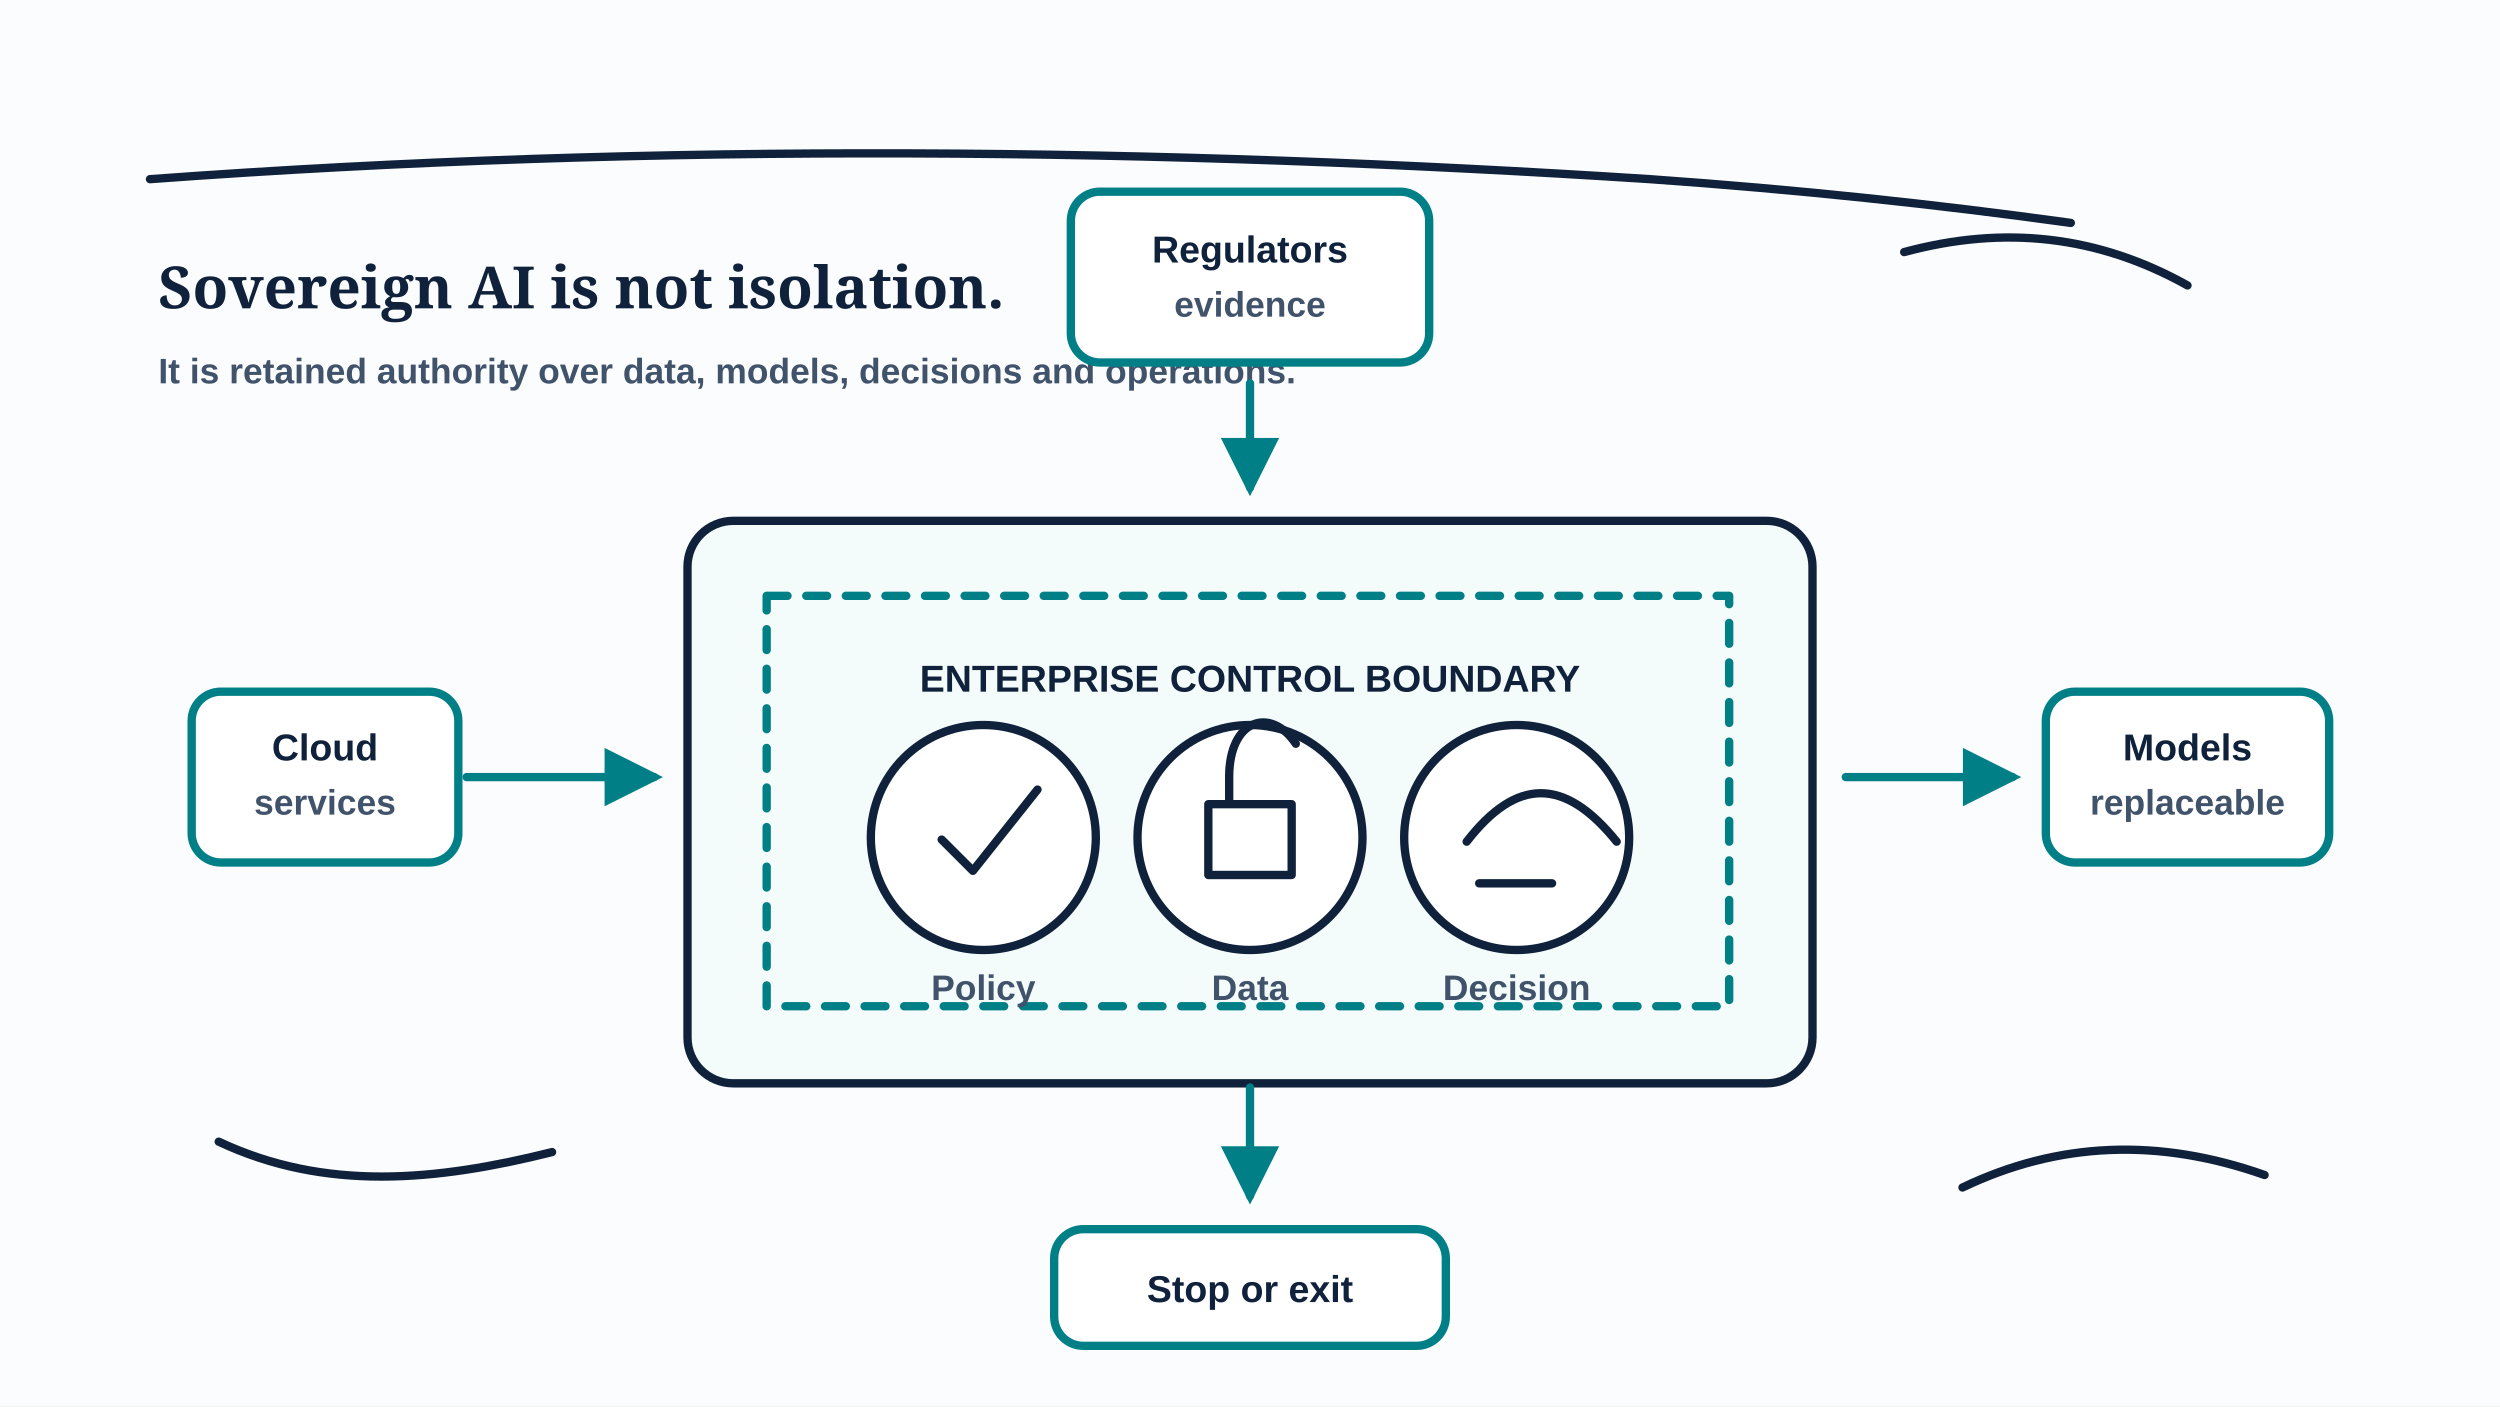
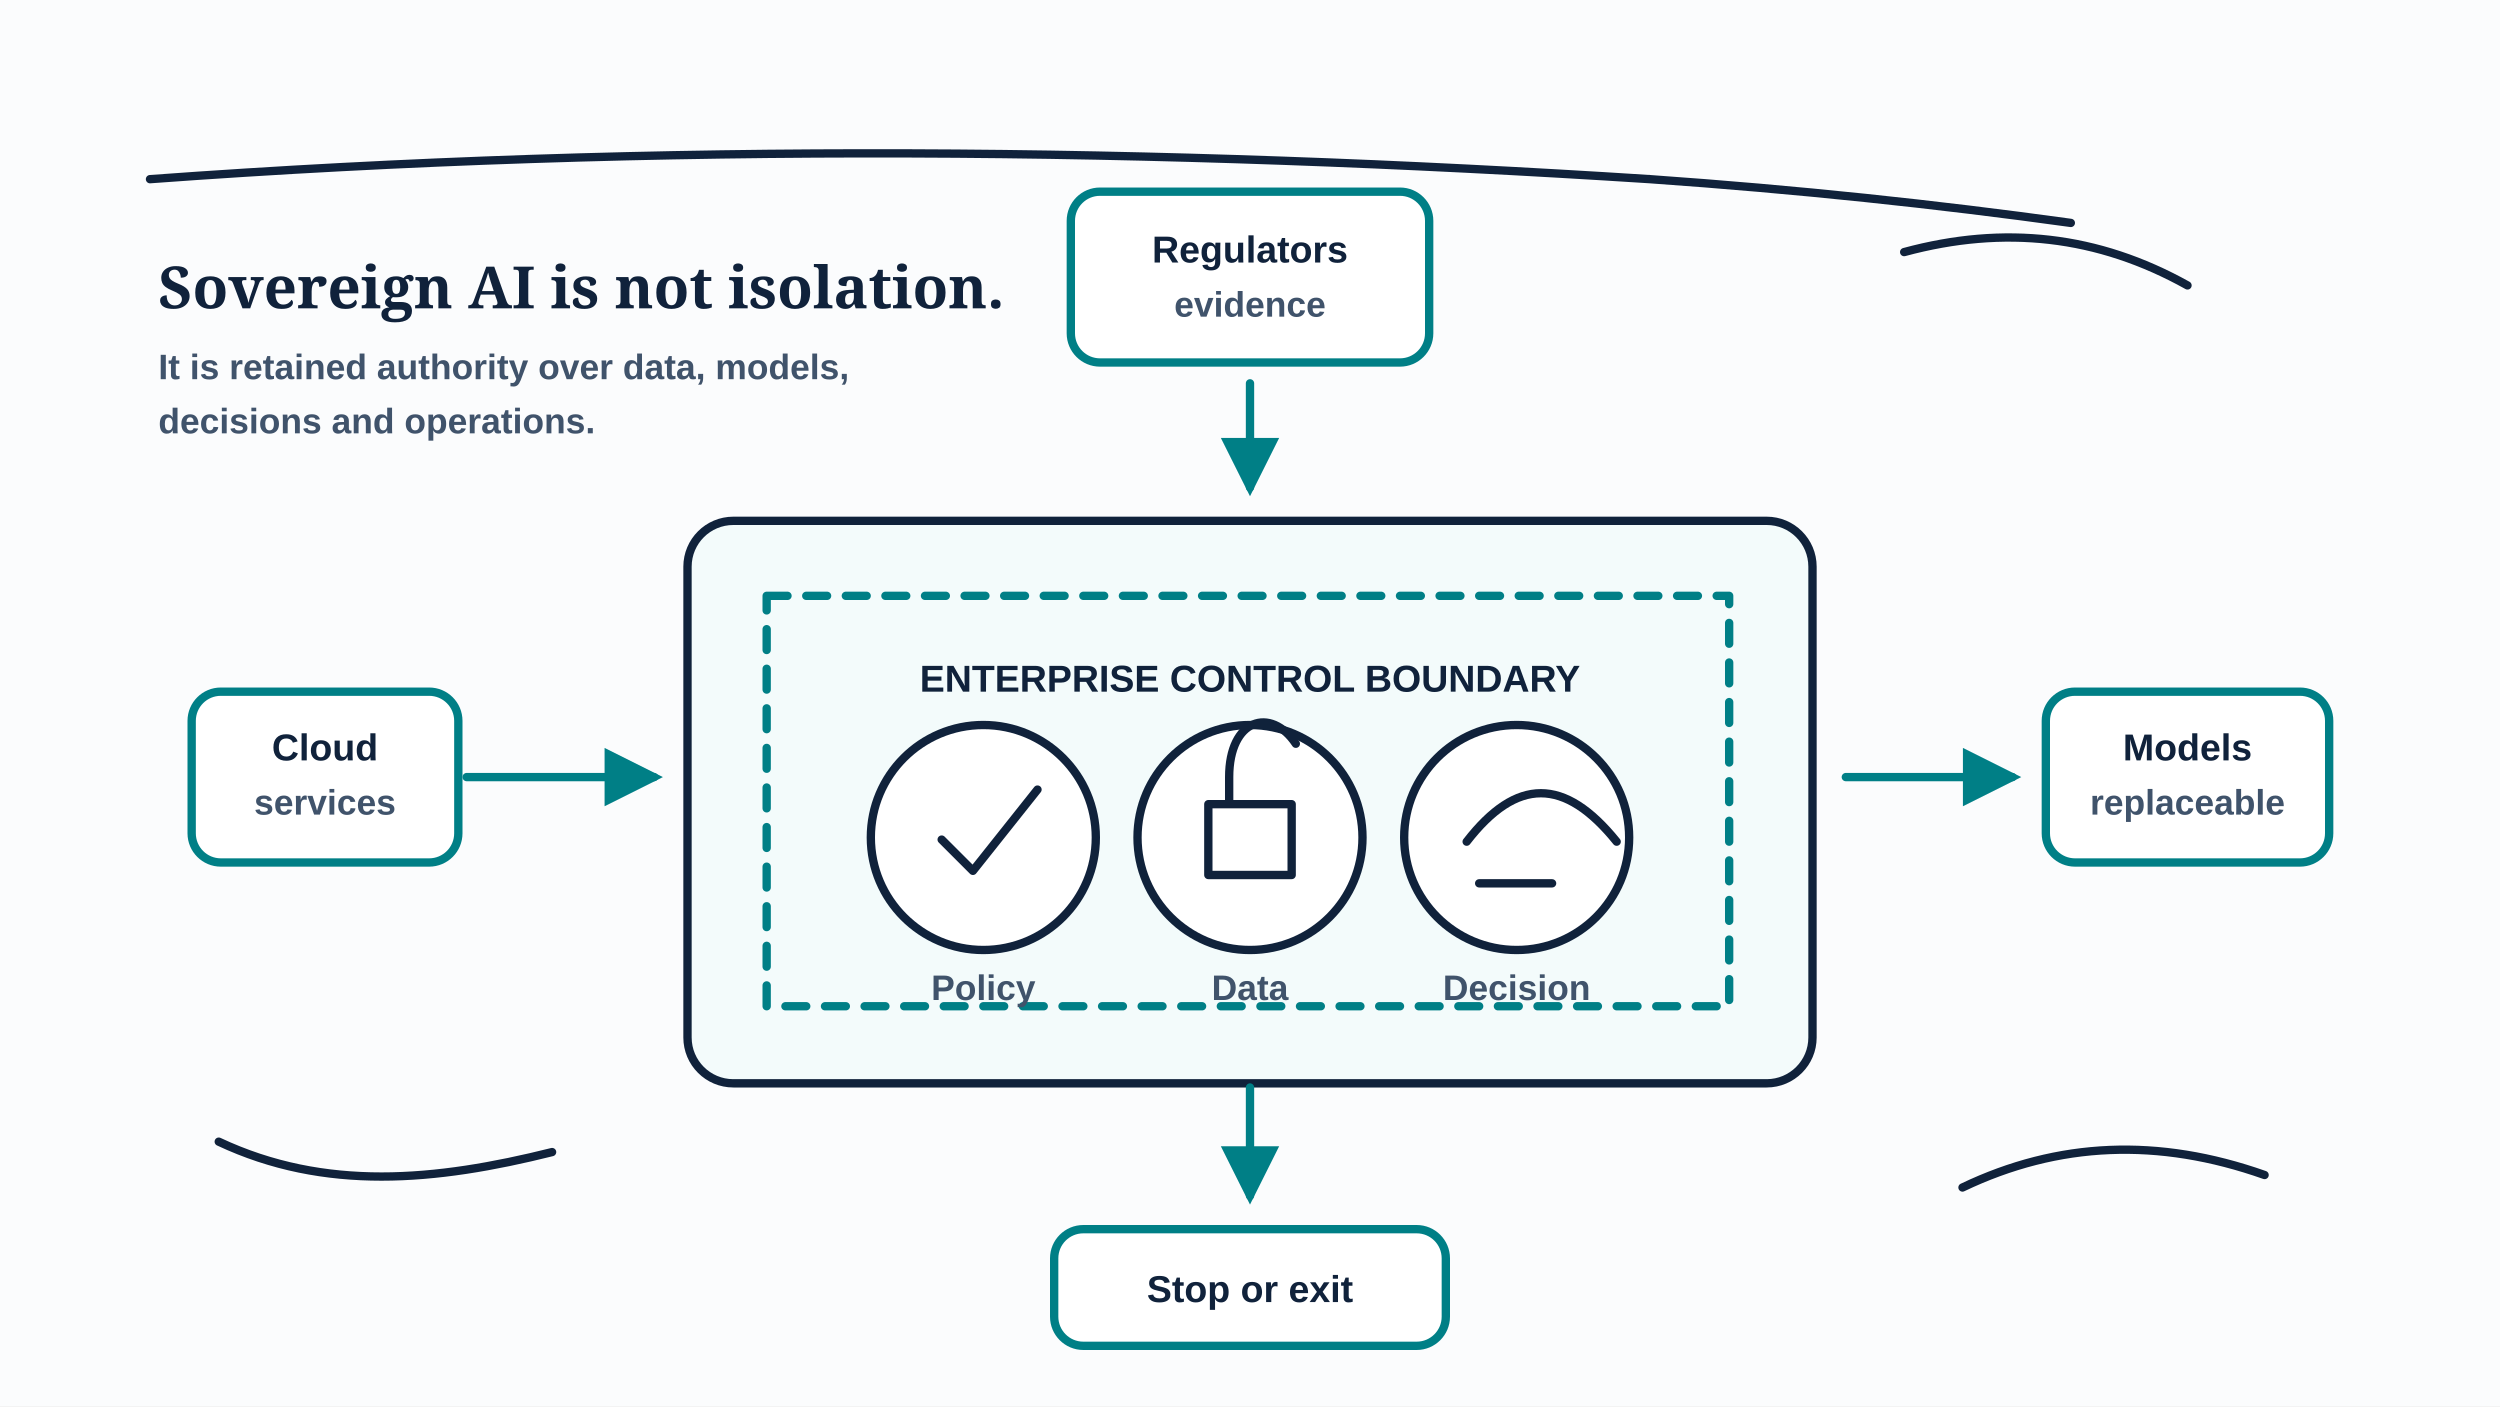
<svg xmlns="http://www.w3.org/2000/svg" width="1200" height="675" viewBox="0 0 1200 675" role="img" aria-labelledby="title desc">
  <defs>
    <style>
      .paper{fill:#fbfcfd}.ink{stroke:#10223b;stroke-width:4;stroke-linecap:round;stroke-linejoin:round;fill:none}.soft{stroke:#007f86;stroke-width:4;stroke-linecap:round;stroke-linejoin:round;fill:none}.dash{stroke-dasharray:10 9}.fill{fill:#f3fbfb;stroke:#10223b;stroke-width:4}.note{font:700 28px Georgia,serif;fill:#10223b}.small{font:600 17px Arial,sans-serif;fill:#40536b}.label{font:700 18px Arial,sans-serif;fill:#10223b}.muted{fill:#5d6b7d}
    </style>
    <marker id="arrow" viewBox="0 0 10 10" refX="8.5" refY="5" markerWidth="7" markerHeight="7" orient="auto">
      <path d="M0 0l10 5-10 5z" fill="#007f86" />
    </marker>
  </defs>
  <rect class="paper" width="1200" height="675" />
  <path class="ink" d="M72 86c245-18 487-15 720 0 71 5 137 12 202 21" />
  <text x="76" y="148" class="note">Sovereign AI is not isolation.</text>
-   <text x="76" y="184" class="small">It is retained authority over data, models, decisions and operations.</text>
+   <text x="76" y="182" class="small">It is retained authority over data, models,</text>
+   <text x="76" y="208" class="small">decisions and operations.</text>
  <rect class="fill" x="330" y="250" width="540" height="270" rx="22" />
  <path class="soft dash" d="M368 286h462v197H368z" />
  <text x="600" y="332" text-anchor="middle" class="label">ENTERPRISE CONTROL BOUNDARY</text>
  <circle cx="472" cy="402" r="54" fill="#ffffff" stroke="#10223b" stroke-width="4" />
  <path class="ink" d="M452 403l15 15 31-39" />
  <text x="472" y="480" text-anchor="middle" class="small">Policy</text>
  <circle cx="600" cy="402" r="54" fill="#ffffff" stroke="#10223b" stroke-width="4" />
  <path class="ink" d="M580 386h40v34h-40zM590 386v-13c0-28 20-34 32-16" />
  <text x="600" y="480" text-anchor="middle" class="small">Data</text>
  <circle cx="728" cy="402" r="54" fill="#ffffff" stroke="#10223b" stroke-width="4" />
  <path class="ink" d="M704 404c24-31 47-31 72 0M710 424h35" />
  <text x="728" y="480" text-anchor="middle" class="small">Decision</text>
  <path class="soft" marker-end="url(#arrow)" d="M224 373h90" />
  <path class="soft" marker-end="url(#arrow)" d="M886 373h80" />
  <path class="soft" marker-end="url(#arrow)" d="M600 184v50" />
  <path class="soft" marker-end="url(#arrow)" d="M600 522v52" />
  <rect x="92" y="332" width="128" height="82" rx="14" fill="#fff" stroke="#007f86" stroke-width="4" />
  <text x="156" y="365" text-anchor="middle" class="label">Cloud</text>
  <text x="156" y="391" text-anchor="middle" class="small">services</text>
  <rect x="982" y="332" width="136" height="82" rx="14" fill="#fff" stroke="#007f86" stroke-width="4" />
  <text x="1050" y="365" text-anchor="middle" class="label">Models</text>
  <text x="1050" y="391" text-anchor="middle" class="small">replaceable</text>
  <rect x="514" y="92" width="172" height="82" rx="14" fill="#fff" stroke="#007f86" stroke-width="4" />
  <text x="600" y="126" text-anchor="middle" class="label">Regulators</text>
  <text x="600" y="152" text-anchor="middle" class="small">evidence</text>
  <rect x="506" y="590" width="188" height="56" rx="14" fill="#fff" stroke="#007f86" stroke-width="4" />
  <text x="600" y="625" text-anchor="middle" class="label">Stop or exit</text>
  <path class="ink" d="M105 548c51 24 104 19 160 5M914 121c48-13 93-8 136 16M942 570c46-22 94-24 145-6" />
</svg>
